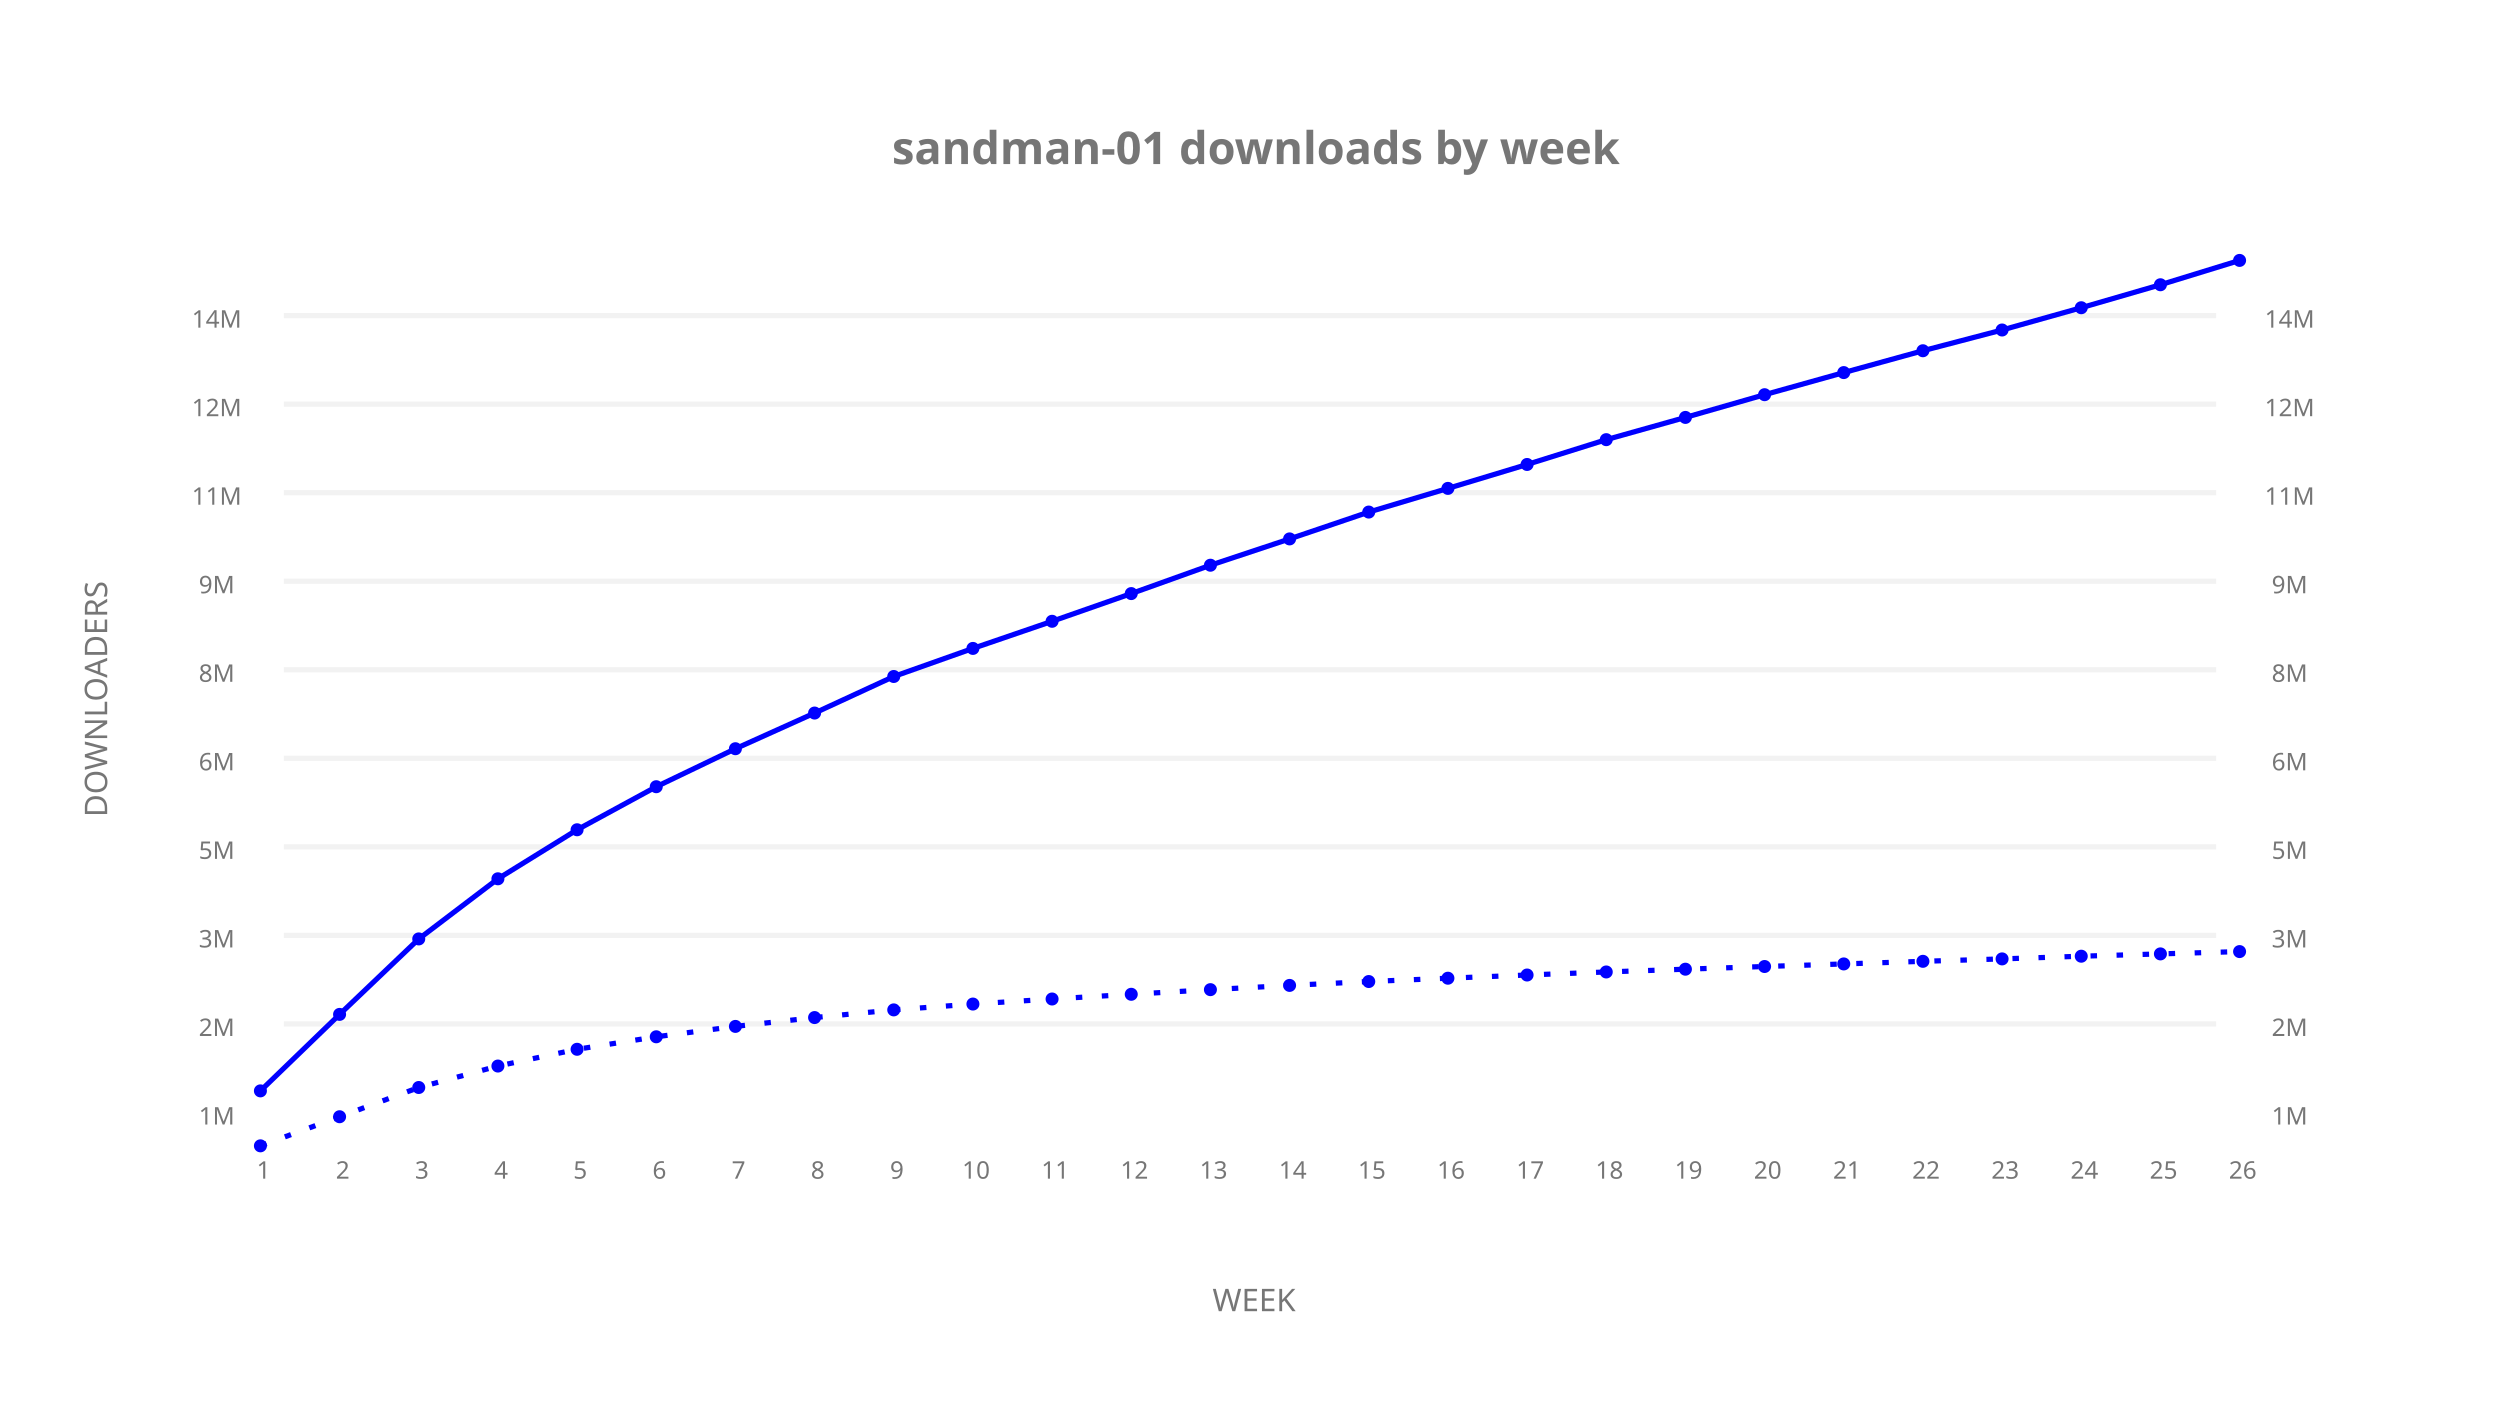
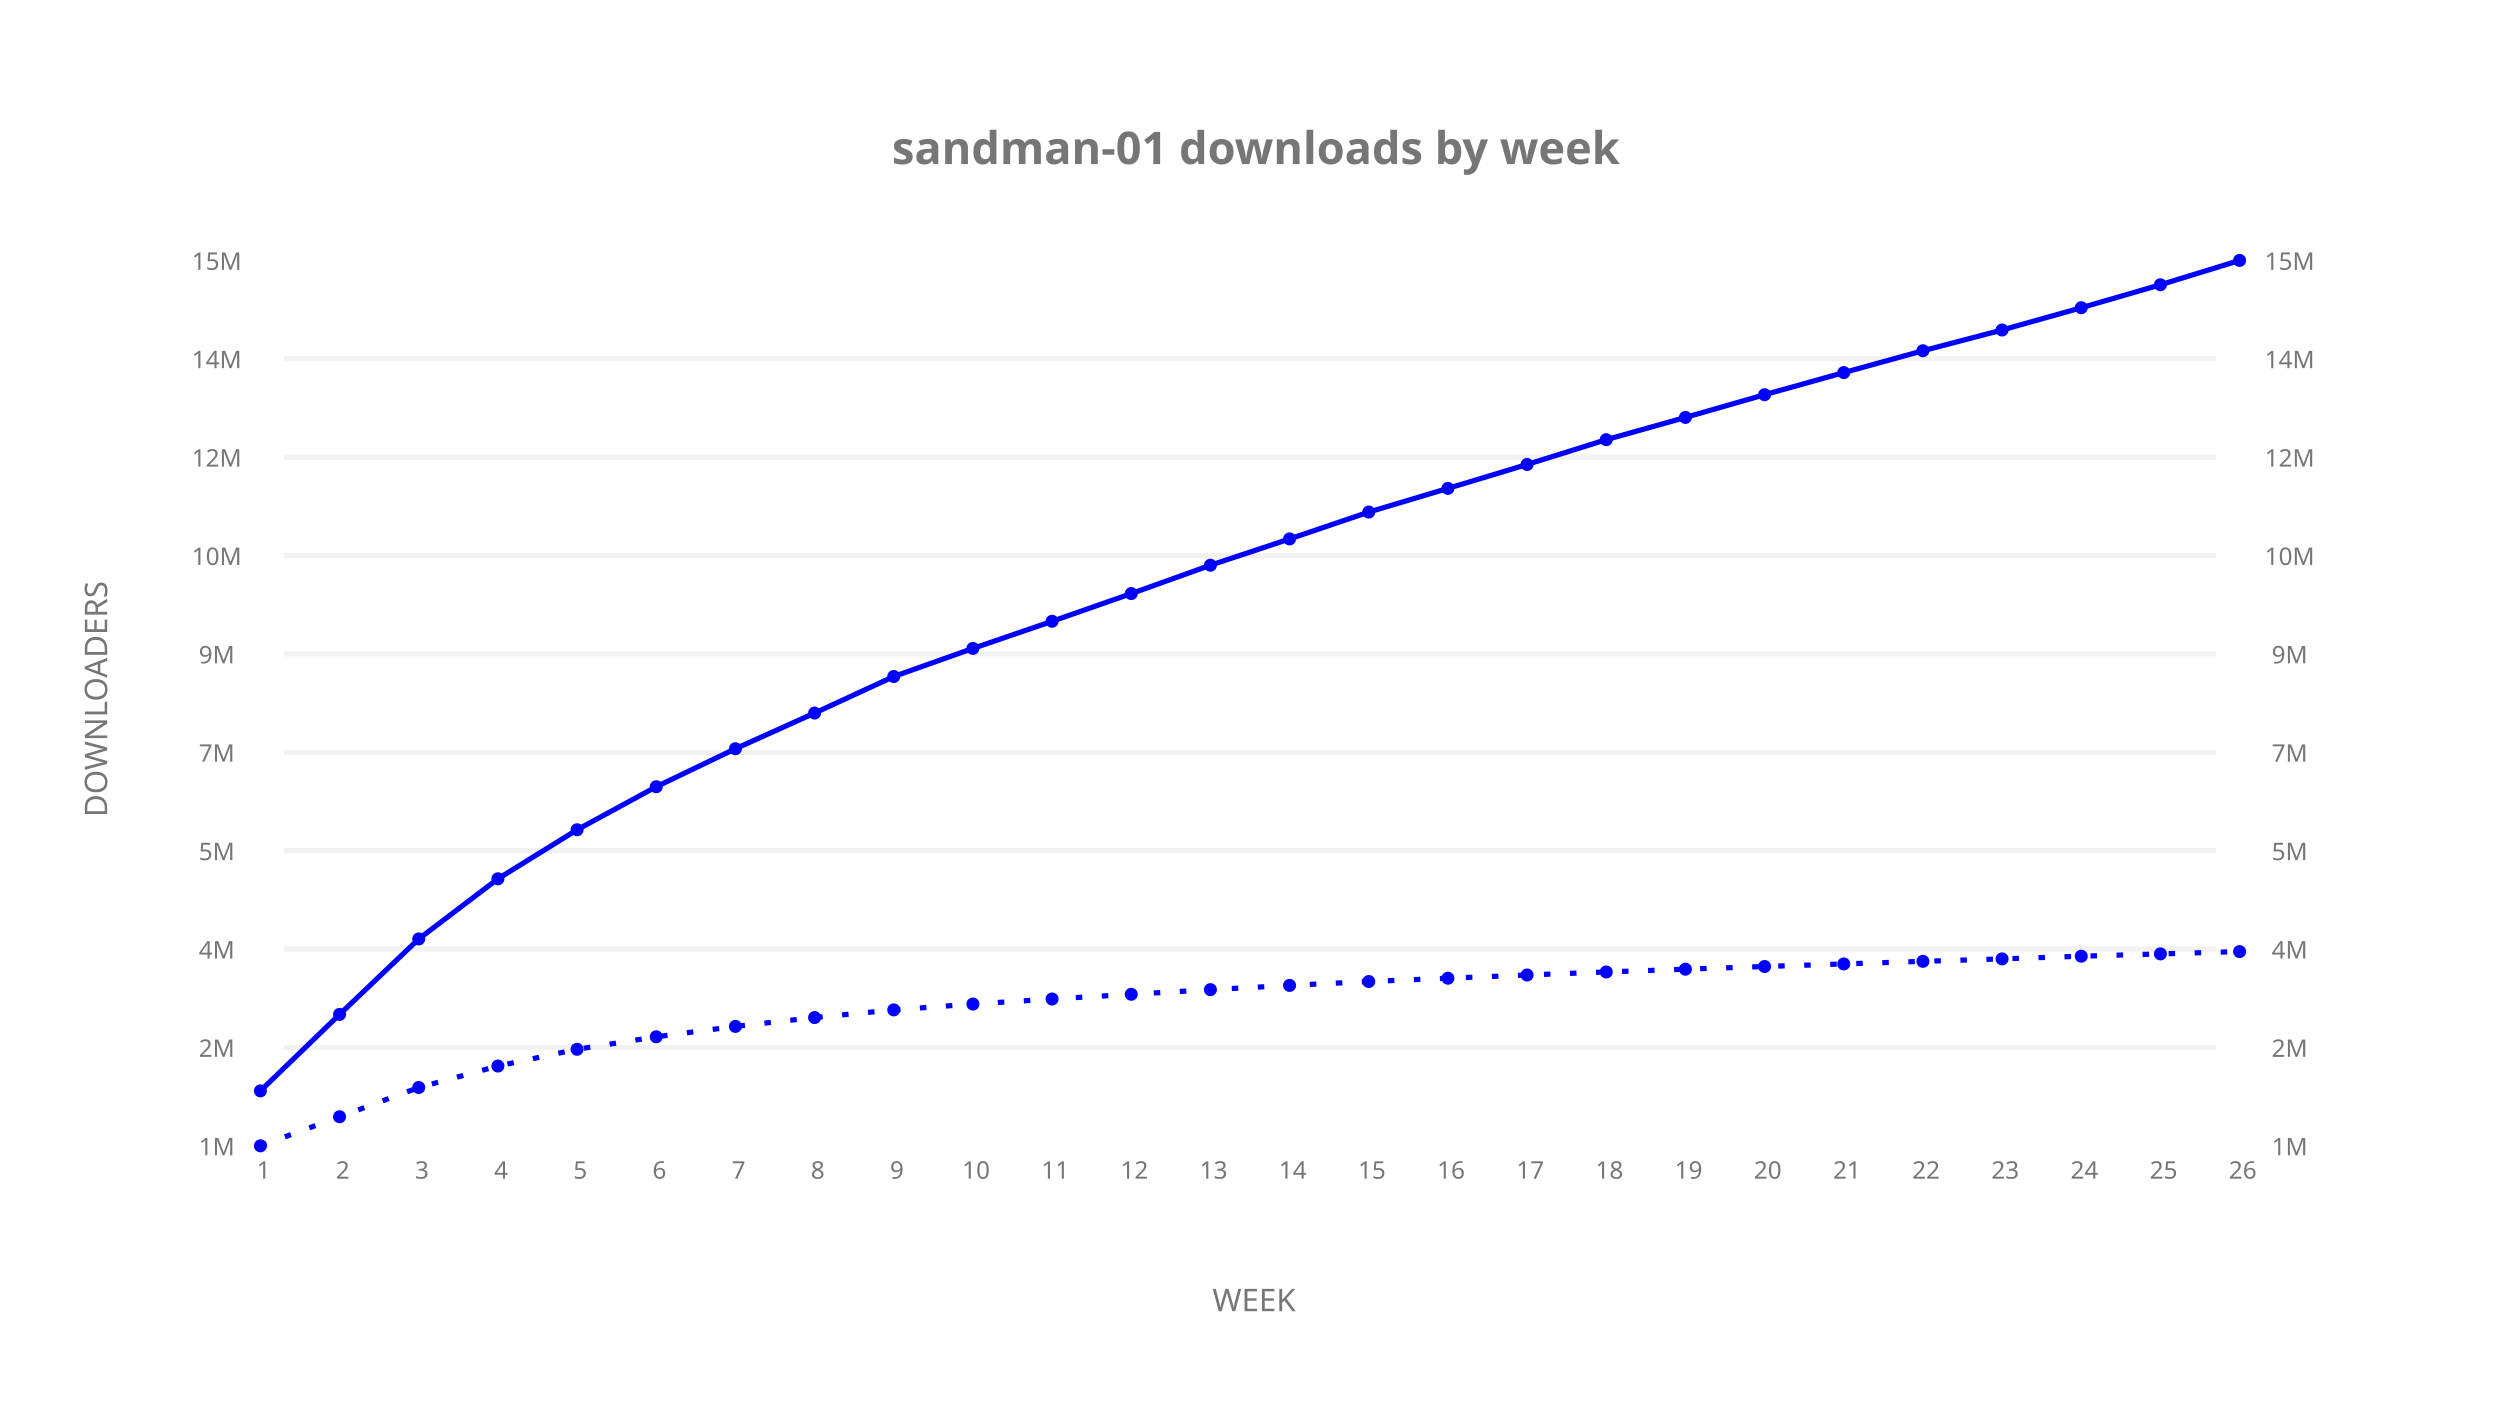
<svg xmlns="http://www.w3.org/2000/svg" xml:space="preserve" id="sandman-01-downloads-by-week-sandman-01-week" x="0px" y="0px" width="1920px" height="1080px" viewBox="0 0 1920 1080" enable-background="new 0 0 1920 1080" role="img">
  <g id="annotations">
    <text x="960" y="126" font-family="Atkinson Hyperlegible" font-size="26pt" text-anchor="middle" text-align="center" font-weight="600" font-style="normal" style="fill:rgb(118,118,118); fill-opacity:1; stroke:rgb(118,118,118); stroke-opacity:0; stroke-width:0.5"> sandman-01 downloads by week</text>
    <g id="axes-lines">
      <text x="960" y="1007" font-family="Atkinson Hyperlegible" font-size="18pt" text-anchor="middle" text-align="center" font-weight="500" font-style="normal" style="fill:rgb(118,118,118); fill-opacity:1; stroke:rgb(118,118,118); stroke-opacity:0; stroke-width:0.5"> WEEK</text>
      <text x="73" y="540" font-family="Atkinson Hyperlegible" font-size="18pt" text-anchor="middle" text-align="center" dominant-baseline="central" font-weight="500" font-style="normal" style="fill:rgb(118,118,118); fill-opacity:1; stroke:rgb(118,118,118); stroke-opacity:0; stroke-width:0.5" transform="rotate(-90,73,540)"> DOWNLOADERS</text>
    </g>
    <g id="tic-y-label-lines">
-       <line x1="218" y1="786.387" x2="1702" y2="786.387" style="fill:rgb(0,0,255); fill-opacity:0; stroke:rgb(242,242,242); stroke-opacity:1; stroke-width:4" />
-       <line x1="218" y1="718.387" x2="1702" y2="718.387" style="fill:rgb(0,0,255); fill-opacity:0; stroke:rgb(242,242,242); stroke-opacity:1; stroke-width:4" />
-       <line x1="218" y1="650.387" x2="1702" y2="650.387" style="fill:rgb(0,0,255); fill-opacity:0; stroke:rgb(242,242,242); stroke-opacity:1; stroke-width:4" />
-       <line x1="218" y1="582.387" x2="1702" y2="582.387" style="fill:rgb(0,0,255); fill-opacity:0; stroke:rgb(242,242,242); stroke-opacity:1; stroke-width:4" />
-       <line x1="218" y1="514.387" x2="1702" y2="514.387" style="fill:rgb(0,0,255); fill-opacity:0; stroke:rgb(242,242,242); stroke-opacity:1; stroke-width:4" />
-       <line x1="218" y1="446.387" x2="1702" y2="446.387" style="fill:rgb(0,0,255); fill-opacity:0; stroke:rgb(242,242,242); stroke-opacity:1; stroke-width:4" />
-       <line x1="218" y1="378.387" x2="1702" y2="378.387" style="fill:rgb(0,0,255); fill-opacity:0; stroke:rgb(242,242,242); stroke-opacity:1; stroke-width:4" />
-       <line x1="218" y1="310.387" x2="1702" y2="310.387" style="fill:rgb(0,0,255); fill-opacity:0; stroke:rgb(242,242,242); stroke-opacity:1; stroke-width:4" />
-       <line x1="218" y1="242.387" x2="1702" y2="242.387" style="fill:rgb(0,0,255); fill-opacity:0; stroke:rgb(242,242,242); stroke-opacity:1; stroke-width:4" />
+       <line x1="218" y1="804.444" x2="1702" y2="804.444" style="fill:rgb(0,0,255); fill-opacity:0; stroke:rgb(242,242,242); stroke-opacity:1; stroke-width:4" />
+       <line x1="218" y1="728.889" x2="1702" y2="728.889" style="fill:rgb(0,0,255); fill-opacity:0; stroke:rgb(242,242,242); stroke-opacity:1; stroke-width:4" />
+       <line x1="218" y1="653.333" x2="1702" y2="653.333" style="fill:rgb(0,0,255); fill-opacity:0; stroke:rgb(242,242,242); stroke-opacity:1; stroke-width:4" />
+       <line x1="218" y1="577.778" x2="1702" y2="577.778" style="fill:rgb(0,0,255); fill-opacity:0; stroke:rgb(242,242,242); stroke-opacity:1; stroke-width:4" />
+       <line x1="218" y1="502.222" x2="1702" y2="502.222" style="fill:rgb(0,0,255); fill-opacity:0; stroke:rgb(242,242,242); stroke-opacity:1; stroke-width:4" />
+       <line x1="218" y1="426.667" x2="1702" y2="426.667" style="fill:rgb(0,0,255); fill-opacity:0; stroke:rgb(242,242,242); stroke-opacity:1; stroke-width:4" />
+       <line x1="218" y1="351.111" x2="1702" y2="351.111" style="fill:rgb(0,0,255); fill-opacity:0; stroke:rgb(242,242,242); stroke-opacity:1; stroke-width:4" />
+       <line x1="218" y1="275.556" x2="1702" y2="275.556" style="fill:rgb(0,0,255); fill-opacity:0; stroke:rgb(242,242,242); stroke-opacity:1; stroke-width:4" />
    </g>
    <g id="tic-x-labels">
      <text x="200" y="898" font-family="Atkinson Hyperlegible" font-size="14pt" text-anchor="middle" text-align="center" dominant-baseline="central" font-weight="400" font-style="normal" style="fill:rgb(118,118,118); fill-opacity:1; stroke:rgb(118,118,118); stroke-opacity:0; stroke-width:0.5"> 1</text>
      <text x="260.8" y="898" font-family="Atkinson Hyperlegible" font-size="14pt" text-anchor="middle" text-align="center" dominant-baseline="central" font-weight="400" font-style="normal" style="fill:rgb(118,118,118); fill-opacity:1; stroke:rgb(118,118,118); stroke-opacity:0; stroke-width:0.5"> 2</text>
      <text x="321.6" y="898" font-family="Atkinson Hyperlegible" font-size="14pt" text-anchor="middle" text-align="center" dominant-baseline="central" font-weight="400" font-style="normal" style="fill:rgb(118,118,118); fill-opacity:1; stroke:rgb(118,118,118); stroke-opacity:0; stroke-width:0.5"> 3</text>
      <text x="382.4" y="898" font-family="Atkinson Hyperlegible" font-size="14pt" text-anchor="middle" text-align="center" dominant-baseline="central" font-weight="400" font-style="normal" style="fill:rgb(118,118,118); fill-opacity:1; stroke:rgb(118,118,118); stroke-opacity:0; stroke-width:0.5"> 4</text>
      <text x="443.2" y="898" font-family="Atkinson Hyperlegible" font-size="14pt" text-anchor="middle" text-align="center" dominant-baseline="central" font-weight="400" font-style="normal" style="fill:rgb(118,118,118); fill-opacity:1; stroke:rgb(118,118,118); stroke-opacity:0; stroke-width:0.5"> 5</text>
      <text x="504" y="898" font-family="Atkinson Hyperlegible" font-size="14pt" text-anchor="middle" text-align="center" dominant-baseline="central" font-weight="400" font-style="normal" style="fill:rgb(118,118,118); fill-opacity:1; stroke:rgb(118,118,118); stroke-opacity:0; stroke-width:0.5"> 6</text>
      <text x="564.8" y="898" font-family="Atkinson Hyperlegible" font-size="14pt" text-anchor="middle" text-align="center" dominant-baseline="central" font-weight="400" font-style="normal" style="fill:rgb(118,118,118); fill-opacity:1; stroke:rgb(118,118,118); stroke-opacity:0; stroke-width:0.5"> 7</text>
      <text x="625.6" y="898" font-family="Atkinson Hyperlegible" font-size="14pt" text-anchor="middle" text-align="center" dominant-baseline="central" font-weight="400" font-style="normal" style="fill:rgb(118,118,118); fill-opacity:1; stroke:rgb(118,118,118); stroke-opacity:0; stroke-width:0.5"> 8</text>
      <text x="686.4" y="898" font-family="Atkinson Hyperlegible" font-size="14pt" text-anchor="middle" text-align="center" dominant-baseline="central" font-weight="400" font-style="normal" style="fill:rgb(118,118,118); fill-opacity:1; stroke:rgb(118,118,118); stroke-opacity:0; stroke-width:0.5"> 9</text>
      <text x="747.2" y="898" font-family="Atkinson Hyperlegible" font-size="14pt" text-anchor="middle" text-align="center" dominant-baseline="central" font-weight="400" font-style="normal" style="fill:rgb(118,118,118); fill-opacity:1; stroke:rgb(118,118,118); stroke-opacity:0; stroke-width:0.5"> 10</text>
      <text x="808" y="898" font-family="Atkinson Hyperlegible" font-size="14pt" text-anchor="middle" text-align="center" dominant-baseline="central" font-weight="400" font-style="normal" style="fill:rgb(118,118,118); fill-opacity:1; stroke:rgb(118,118,118); stroke-opacity:0; stroke-width:0.5"> 11</text>
      <text x="868.8" y="898" font-family="Atkinson Hyperlegible" font-size="14pt" text-anchor="middle" text-align="center" dominant-baseline="central" font-weight="400" font-style="normal" style="fill:rgb(118,118,118); fill-opacity:1; stroke:rgb(118,118,118); stroke-opacity:0; stroke-width:0.5"> 12</text>
      <text x="929.6" y="898" font-family="Atkinson Hyperlegible" font-size="14pt" text-anchor="middle" text-align="center" dominant-baseline="central" font-weight="400" font-style="normal" style="fill:rgb(118,118,118); fill-opacity:1; stroke:rgb(118,118,118); stroke-opacity:0; stroke-width:0.5"> 13</text>
      <text x="990.4" y="898" font-family="Atkinson Hyperlegible" font-size="14pt" text-anchor="middle" text-align="center" dominant-baseline="central" font-weight="400" font-style="normal" style="fill:rgb(118,118,118); fill-opacity:1; stroke:rgb(118,118,118); stroke-opacity:0; stroke-width:0.5"> 14</text>
      <text x="1051.2" y="898" font-family="Atkinson Hyperlegible" font-size="14pt" text-anchor="middle" text-align="center" dominant-baseline="central" font-weight="400" font-style="normal" style="fill:rgb(118,118,118); fill-opacity:1; stroke:rgb(118,118,118); stroke-opacity:0; stroke-width:0.5"> 15</text>
      <text x="1112" y="898" font-family="Atkinson Hyperlegible" font-size="14pt" text-anchor="middle" text-align="center" dominant-baseline="central" font-weight="400" font-style="normal" style="fill:rgb(118,118,118); fill-opacity:1; stroke:rgb(118,118,118); stroke-opacity:0; stroke-width:0.5"> 16</text>
      <text x="1172.8" y="898" font-family="Atkinson Hyperlegible" font-size="14pt" text-anchor="middle" text-align="center" dominant-baseline="central" font-weight="400" font-style="normal" style="fill:rgb(118,118,118); fill-opacity:1; stroke:rgb(118,118,118); stroke-opacity:0; stroke-width:0.5"> 17</text>
      <text x="1233.6" y="898" font-family="Atkinson Hyperlegible" font-size="14pt" text-anchor="middle" text-align="center" dominant-baseline="central" font-weight="400" font-style="normal" style="fill:rgb(118,118,118); fill-opacity:1; stroke:rgb(118,118,118); stroke-opacity:0; stroke-width:0.5"> 18</text>
      <text x="1294.4" y="898" font-family="Atkinson Hyperlegible" font-size="14pt" text-anchor="middle" text-align="center" dominant-baseline="central" font-weight="400" font-style="normal" style="fill:rgb(118,118,118); fill-opacity:1; stroke:rgb(118,118,118); stroke-opacity:0; stroke-width:0.5"> 19</text>
      <text x="1355.2" y="898" font-family="Atkinson Hyperlegible" font-size="14pt" text-anchor="middle" text-align="center" dominant-baseline="central" font-weight="400" font-style="normal" style="fill:rgb(118,118,118); fill-opacity:1; stroke:rgb(118,118,118); stroke-opacity:0; stroke-width:0.5"> 20</text>
      <text x="1416" y="898" font-family="Atkinson Hyperlegible" font-size="14pt" text-anchor="middle" text-align="center" dominant-baseline="central" font-weight="400" font-style="normal" style="fill:rgb(118,118,118); fill-opacity:1; stroke:rgb(118,118,118); stroke-opacity:0; stroke-width:0.5"> 21</text>
      <text x="1476.8" y="898" font-family="Atkinson Hyperlegible" font-size="14pt" text-anchor="middle" text-align="center" dominant-baseline="central" font-weight="400" font-style="normal" style="fill:rgb(118,118,118); fill-opacity:1; stroke:rgb(118,118,118); stroke-opacity:0; stroke-width:0.5"> 22</text>
      <text x="1537.6" y="898" font-family="Atkinson Hyperlegible" font-size="14pt" text-anchor="middle" text-align="center" dominant-baseline="central" font-weight="400" font-style="normal" style="fill:rgb(118,118,118); fill-opacity:1; stroke:rgb(118,118,118); stroke-opacity:0; stroke-width:0.5"> 23</text>
      <text x="1598.4" y="898" font-family="Atkinson Hyperlegible" font-size="14pt" text-anchor="middle" text-align="center" dominant-baseline="central" font-weight="400" font-style="normal" style="fill:rgb(118,118,118); fill-opacity:1; stroke:rgb(118,118,118); stroke-opacity:0; stroke-width:0.5"> 24</text>
      <text x="1659.2" y="898" font-family="Atkinson Hyperlegible" font-size="14pt" text-anchor="middle" text-align="center" dominant-baseline="central" font-weight="400" font-style="normal" style="fill:rgb(118,118,118); fill-opacity:1; stroke:rgb(118,118,118); stroke-opacity:0; stroke-width:0.5"> 25</text>
      <text x="1720" y="898" font-family="Atkinson Hyperlegible" font-size="14pt" text-anchor="middle" text-align="center" dominant-baseline="central" font-weight="400" font-style="normal" style="fill:rgb(118,118,118); fill-opacity:1; stroke:rgb(118,118,118); stroke-opacity:0; stroke-width:0.5"> 26</text>
    </g>
    <g id="tic-y-labels">
-       <text x="164" y="856.387" font-family="Atkinson Hyperlegible" font-size="14pt" text-anchor="middle" text-align="center" dominant-baseline="central" font-weight="400" font-style="normal" style="fill:rgb(118,118,118); fill-opacity:1; stroke:rgb(118,118,118); stroke-opacity:0; stroke-width:0.5"> 1M</text>
-       <text x="1756" y="856.387" font-family="Atkinson Hyperlegible" font-size="14pt" text-anchor="middle" text-align="center" dominant-baseline="central" font-weight="400" font-style="normal" style="fill:rgb(118,118,118); fill-opacity:1; stroke:rgb(118,118,118); stroke-opacity:0; stroke-width:0.5"> 1M</text>
-       <text x="164" y="788.387" font-family="Atkinson Hyperlegible" font-size="14pt" text-anchor="middle" text-align="center" dominant-baseline="central" font-weight="400" font-style="normal" style="fill:rgb(118,118,118); fill-opacity:1; stroke:rgb(118,118,118); stroke-opacity:0; stroke-width:0.5"> 2M</text>
-       <text x="1756" y="788.387" font-family="Atkinson Hyperlegible" font-size="14pt" text-anchor="middle" text-align="center" dominant-baseline="central" font-weight="400" font-style="normal" style="fill:rgb(118,118,118); fill-opacity:1; stroke:rgb(118,118,118); stroke-opacity:0; stroke-width:0.5"> 2M</text>
-       <text x="164" y="720.387" font-family="Atkinson Hyperlegible" font-size="14pt" text-anchor="middle" text-align="center" dominant-baseline="central" font-weight="400" font-style="normal" style="fill:rgb(118,118,118); fill-opacity:1; stroke:rgb(118,118,118); stroke-opacity:0; stroke-width:0.5"> 3M</text>
-       <text x="1756" y="720.387" font-family="Atkinson Hyperlegible" font-size="14pt" text-anchor="middle" text-align="center" dominant-baseline="central" font-weight="400" font-style="normal" style="fill:rgb(118,118,118); fill-opacity:1; stroke:rgb(118,118,118); stroke-opacity:0; stroke-width:0.5"> 3M</text>
-       <text x="164" y="652.387" font-family="Atkinson Hyperlegible" font-size="14pt" text-anchor="middle" text-align="center" dominant-baseline="central" font-weight="400" font-style="normal" style="fill:rgb(118,118,118); fill-opacity:1; stroke:rgb(118,118,118); stroke-opacity:0; stroke-width:0.5"> 5M</text>
-       <text x="1756" y="652.387" font-family="Atkinson Hyperlegible" font-size="14pt" text-anchor="middle" text-align="center" dominant-baseline="central" font-weight="400" font-style="normal" style="fill:rgb(118,118,118); fill-opacity:1; stroke:rgb(118,118,118); stroke-opacity:0; stroke-width:0.5"> 5M</text>
-       <text x="164" y="584.387" font-family="Atkinson Hyperlegible" font-size="14pt" text-anchor="middle" text-align="center" dominant-baseline="central" font-weight="400" font-style="normal" style="fill:rgb(118,118,118); fill-opacity:1; stroke:rgb(118,118,118); stroke-opacity:0; stroke-width:0.5"> 6M</text>
-       <text x="1756" y="584.387" font-family="Atkinson Hyperlegible" font-size="14pt" text-anchor="middle" text-align="center" dominant-baseline="central" font-weight="400" font-style="normal" style="fill:rgb(118,118,118); fill-opacity:1; stroke:rgb(118,118,118); stroke-opacity:0; stroke-width:0.5"> 6M</text>
-       <text x="164" y="516.387" font-family="Atkinson Hyperlegible" font-size="14pt" text-anchor="middle" text-align="center" dominant-baseline="central" font-weight="400" font-style="normal" style="fill:rgb(118,118,118); fill-opacity:1; stroke:rgb(118,118,118); stroke-opacity:0; stroke-width:0.5"> 8M</text>
-       <text x="1756" y="516.387" font-family="Atkinson Hyperlegible" font-size="14pt" text-anchor="middle" text-align="center" dominant-baseline="central" font-weight="400" font-style="normal" style="fill:rgb(118,118,118); fill-opacity:1; stroke:rgb(118,118,118); stroke-opacity:0; stroke-width:0.5"> 8M</text>
-       <text x="164" y="448.387" font-family="Atkinson Hyperlegible" font-size="14pt" text-anchor="middle" text-align="center" dominant-baseline="central" font-weight="400" font-style="normal" style="fill:rgb(118,118,118); fill-opacity:1; stroke:rgb(118,118,118); stroke-opacity:0; stroke-width:0.5"> 9M</text>
-       <text x="1756" y="448.387" font-family="Atkinson Hyperlegible" font-size="14pt" text-anchor="middle" text-align="center" dominant-baseline="central" font-weight="400" font-style="normal" style="fill:rgb(118,118,118); fill-opacity:1; stroke:rgb(118,118,118); stroke-opacity:0; stroke-width:0.5"> 9M</text>
-       <text x="164" y="380.387" font-family="Atkinson Hyperlegible" font-size="14pt" text-anchor="middle" text-align="center" dominant-baseline="central" font-weight="400" font-style="normal" style="fill:rgb(118,118,118); fill-opacity:1; stroke:rgb(118,118,118); stroke-opacity:0; stroke-width:0.5"> 11M</text>
-       <text x="1756" y="380.387" font-family="Atkinson Hyperlegible" font-size="14pt" text-anchor="middle" text-align="center" dominant-baseline="central" font-weight="400" font-style="normal" style="fill:rgb(118,118,118); fill-opacity:1; stroke:rgb(118,118,118); stroke-opacity:0; stroke-width:0.5"> 11M</text>
-       <text x="164" y="312.387" font-family="Atkinson Hyperlegible" font-size="14pt" text-anchor="middle" text-align="center" dominant-baseline="central" font-weight="400" font-style="normal" style="fill:rgb(118,118,118); fill-opacity:1; stroke:rgb(118,118,118); stroke-opacity:0; stroke-width:0.5"> 12M</text>
-       <text x="1756" y="312.387" font-family="Atkinson Hyperlegible" font-size="14pt" text-anchor="middle" text-align="center" dominant-baseline="central" font-weight="400" font-style="normal" style="fill:rgb(118,118,118); fill-opacity:1; stroke:rgb(118,118,118); stroke-opacity:0; stroke-width:0.5"> 12M</text>
-       <text x="164" y="244.387" font-family="Atkinson Hyperlegible" font-size="14pt" text-anchor="middle" text-align="center" dominant-baseline="central" font-weight="400" font-style="normal" style="fill:rgb(118,118,118); fill-opacity:1; stroke:rgb(118,118,118); stroke-opacity:0; stroke-width:0.5"> 14M</text>
-       <text x="1756" y="244.387" font-family="Atkinson Hyperlegible" font-size="14pt" text-anchor="middle" text-align="center" dominant-baseline="central" font-weight="400" font-style="normal" style="fill:rgb(118,118,118); fill-opacity:1; stroke:rgb(118,118,118); stroke-opacity:0; stroke-width:0.5"> 14M</text>
+       <text x="164" y="880" font-family="Atkinson Hyperlegible" font-size="14pt" text-anchor="middle" text-align="center" dominant-baseline="central" font-weight="400" font-style="normal" style="fill:rgb(118,118,118); fill-opacity:1; stroke:rgb(118,118,118); stroke-opacity:0; stroke-width:0.5"> 1M</text>
+       <text x="1756" y="880" font-family="Atkinson Hyperlegible" font-size="14pt" text-anchor="middle" text-align="center" dominant-baseline="central" font-weight="400" font-style="normal" style="fill:rgb(118,118,118); fill-opacity:1; stroke:rgb(118,118,118); stroke-opacity:0; stroke-width:0.5"> 1M</text>
+       <text x="164" y="804.444" font-family="Atkinson Hyperlegible" font-size="14pt" text-anchor="middle" text-align="center" dominant-baseline="central" font-weight="400" font-style="normal" style="fill:rgb(118,118,118); fill-opacity:1; stroke:rgb(118,118,118); stroke-opacity:0; stroke-width:0.5"> 2M</text>
+       <text x="1756" y="804.444" font-family="Atkinson Hyperlegible" font-size="14pt" text-anchor="middle" text-align="center" dominant-baseline="central" font-weight="400" font-style="normal" style="fill:rgb(118,118,118); fill-opacity:1; stroke:rgb(118,118,118); stroke-opacity:0; stroke-width:0.5"> 2M</text>
+       <text x="164" y="728.889" font-family="Atkinson Hyperlegible" font-size="14pt" text-anchor="middle" text-align="center" dominant-baseline="central" font-weight="400" font-style="normal" style="fill:rgb(118,118,118); fill-opacity:1; stroke:rgb(118,118,118); stroke-opacity:0; stroke-width:0.5"> 4M</text>
+       <text x="1756" y="728.889" font-family="Atkinson Hyperlegible" font-size="14pt" text-anchor="middle" text-align="center" dominant-baseline="central" font-weight="400" font-style="normal" style="fill:rgb(118,118,118); fill-opacity:1; stroke:rgb(118,118,118); stroke-opacity:0; stroke-width:0.5"> 4M</text>
+       <text x="164" y="653.333" font-family="Atkinson Hyperlegible" font-size="14pt" text-anchor="middle" text-align="center" dominant-baseline="central" font-weight="400" font-style="normal" style="fill:rgb(118,118,118); fill-opacity:1; stroke:rgb(118,118,118); stroke-opacity:0; stroke-width:0.5"> 5M</text>
+       <text x="1756" y="653.333" font-family="Atkinson Hyperlegible" font-size="14pt" text-anchor="middle" text-align="center" dominant-baseline="central" font-weight="400" font-style="normal" style="fill:rgb(118,118,118); fill-opacity:1; stroke:rgb(118,118,118); stroke-opacity:0; stroke-width:0.5"> 5M</text>
+       <text x="164" y="577.778" font-family="Atkinson Hyperlegible" font-size="14pt" text-anchor="middle" text-align="center" dominant-baseline="central" font-weight="400" font-style="normal" style="fill:rgb(118,118,118); fill-opacity:1; stroke:rgb(118,118,118); stroke-opacity:0; stroke-width:0.5"> 7M</text>
+       <text x="1756" y="577.778" font-family="Atkinson Hyperlegible" font-size="14pt" text-anchor="middle" text-align="center" dominant-baseline="central" font-weight="400" font-style="normal" style="fill:rgb(118,118,118); fill-opacity:1; stroke:rgb(118,118,118); stroke-opacity:0; stroke-width:0.5"> 7M</text>
+       <text x="164" y="502.222" font-family="Atkinson Hyperlegible" font-size="14pt" text-anchor="middle" text-align="center" dominant-baseline="central" font-weight="400" font-style="normal" style="fill:rgb(118,118,118); fill-opacity:1; stroke:rgb(118,118,118); stroke-opacity:0; stroke-width:0.5"> 9M</text>
+       <text x="1756" y="502.222" font-family="Atkinson Hyperlegible" font-size="14pt" text-anchor="middle" text-align="center" dominant-baseline="central" font-weight="400" font-style="normal" style="fill:rgb(118,118,118); fill-opacity:1; stroke:rgb(118,118,118); stroke-opacity:0; stroke-width:0.5"> 9M</text>
+       <text x="164" y="426.667" font-family="Atkinson Hyperlegible" font-size="14pt" text-anchor="middle" text-align="center" dominant-baseline="central" font-weight="400" font-style="normal" style="fill:rgb(118,118,118); fill-opacity:1; stroke:rgb(118,118,118); stroke-opacity:0; stroke-width:0.5"> 10M</text>
+       <text x="1756" y="426.667" font-family="Atkinson Hyperlegible" font-size="14pt" text-anchor="middle" text-align="center" dominant-baseline="central" font-weight="400" font-style="normal" style="fill:rgb(118,118,118); fill-opacity:1; stroke:rgb(118,118,118); stroke-opacity:0; stroke-width:0.5"> 10M</text>
+       <text x="164" y="351.111" font-family="Atkinson Hyperlegible" font-size="14pt" text-anchor="middle" text-align="center" dominant-baseline="central" font-weight="400" font-style="normal" style="fill:rgb(118,118,118); fill-opacity:1; stroke:rgb(118,118,118); stroke-opacity:0; stroke-width:0.5"> 12M</text>
+       <text x="1756" y="351.111" font-family="Atkinson Hyperlegible" font-size="14pt" text-anchor="middle" text-align="center" dominant-baseline="central" font-weight="400" font-style="normal" style="fill:rgb(118,118,118); fill-opacity:1; stroke:rgb(118,118,118); stroke-opacity:0; stroke-width:0.5"> 12M</text>
+       <text x="164" y="275.556" font-family="Atkinson Hyperlegible" font-size="14pt" text-anchor="middle" text-align="center" dominant-baseline="central" font-weight="400" font-style="normal" style="fill:rgb(118,118,118); fill-opacity:1; stroke:rgb(118,118,118); stroke-opacity:0; stroke-width:0.5"> 14M</text>
+       <text x="1756" y="275.556" font-family="Atkinson Hyperlegible" font-size="14pt" text-anchor="middle" text-align="center" dominant-baseline="central" font-weight="400" font-style="normal" style="fill:rgb(118,118,118); fill-opacity:1; stroke:rgb(118,118,118); stroke-opacity:0; stroke-width:0.5"> 14M</text>
+       <text x="164" y="200" font-family="Atkinson Hyperlegible" font-size="14pt" text-anchor="middle" text-align="center" dominant-baseline="central" font-weight="400" font-style="normal" style="fill:rgb(118,118,118); fill-opacity:1; stroke:rgb(118,118,118); stroke-opacity:0; stroke-width:0.5"> 15M</text>
+       <text x="1756" y="200" font-family="Atkinson Hyperlegible" font-size="14pt" text-anchor="middle" text-align="center" dominant-baseline="central" font-weight="400" font-style="normal" style="fill:rgb(118,118,118); fill-opacity:1; stroke:rgb(118,118,118); stroke-opacity:0; stroke-width:0.5"> 15M</text>
    </g>
  </g>
  <g id="polyline-sandman-01 downloads by week">
    <polyline points="200,837.794 260.8,779.057 321.6,721.094 382.4,674.914 443.2,637.26 504,604.198 564.8,575.017 625.6,547.622 686.4,519.548 747.2,497.986 808,477.15 868.8,455.874 929.6,434.092 990.4,413.882 1051.2,393.265 1112,375.084 1172.8,356.716 1233.6,337.659 1294.4,320.579 1355.2,303.128 1416,286.144 1476.8,269.371 1537.6,253.438 1598.4,236.338 1659.2,218.69 1720,200 " style="fill:rgb(0,0,255); fill-opacity:0; stroke:rgb(0,0,255); stroke-opacity:1; stroke-width:4" />
  </g>
  <g id="markers-sandman-01 downloads by week">
    <circle cx="200" cy="837.794" r="5" style="fill:rgb(0,0,255); fill-opacity:1; stroke:rgb(0,0,255); stroke-opacity:0; stroke-width:4">
</circle>
    <circle cx="260.8" cy="779.057" r="5" style="fill:rgb(0,0,255); fill-opacity:1; stroke:rgb(0,0,255); stroke-opacity:0; stroke-width:4">
</circle>
    <circle cx="321.6" cy="721.094" r="5" style="fill:rgb(0,0,255); fill-opacity:1; stroke:rgb(0,0,255); stroke-opacity:0; stroke-width:4">
</circle>
    <circle cx="382.4" cy="674.914" r="5" style="fill:rgb(0,0,255); fill-opacity:1; stroke:rgb(0,0,255); stroke-opacity:0; stroke-width:4">
</circle>
    <circle cx="443.2" cy="637.26" r="5" style="fill:rgb(0,0,255); fill-opacity:1; stroke:rgb(0,0,255); stroke-opacity:0; stroke-width:4">
</circle>
    <circle cx="504" cy="604.198" r="5" style="fill:rgb(0,0,255); fill-opacity:1; stroke:rgb(0,0,255); stroke-opacity:0; stroke-width:4">
</circle>
    <circle cx="564.8" cy="575.017" r="5" style="fill:rgb(0,0,255); fill-opacity:1; stroke:rgb(0,0,255); stroke-opacity:0; stroke-width:4">
</circle>
    <circle cx="625.6" cy="547.622" r="5" style="fill:rgb(0,0,255); fill-opacity:1; stroke:rgb(0,0,255); stroke-opacity:0; stroke-width:4">
</circle>
    <circle cx="686.4" cy="519.548" r="5" style="fill:rgb(0,0,255); fill-opacity:1; stroke:rgb(0,0,255); stroke-opacity:0; stroke-width:4">
</circle>
    <circle cx="747.2" cy="497.986" r="5" style="fill:rgb(0,0,255); fill-opacity:1; stroke:rgb(0,0,255); stroke-opacity:0; stroke-width:4">
</circle>
    <circle cx="808" cy="477.15" r="5" style="fill:rgb(0,0,255); fill-opacity:1; stroke:rgb(0,0,255); stroke-opacity:0; stroke-width:4">
</circle>
    <circle cx="868.8" cy="455.874" r="5" style="fill:rgb(0,0,255); fill-opacity:1; stroke:rgb(0,0,255); stroke-opacity:0; stroke-width:4">
</circle>
    <circle cx="929.6" cy="434.092" r="5" style="fill:rgb(0,0,255); fill-opacity:1; stroke:rgb(0,0,255); stroke-opacity:0; stroke-width:4">
</circle>
    <circle cx="990.4" cy="413.882" r="5" style="fill:rgb(0,0,255); fill-opacity:1; stroke:rgb(0,0,255); stroke-opacity:0; stroke-width:4">
</circle>
    <circle cx="1051.2" cy="393.265" r="5" style="fill:rgb(0,0,255); fill-opacity:1; stroke:rgb(0,0,255); stroke-opacity:0; stroke-width:4">
</circle>
    <circle cx="1112" cy="375.084" r="5" style="fill:rgb(0,0,255); fill-opacity:1; stroke:rgb(0,0,255); stroke-opacity:0; stroke-width:4">
</circle>
    <circle cx="1172.8" cy="356.716" r="5" style="fill:rgb(0,0,255); fill-opacity:1; stroke:rgb(0,0,255); stroke-opacity:0; stroke-width:4">
</circle>
    <circle cx="1233.6" cy="337.659" r="5" style="fill:rgb(0,0,255); fill-opacity:1; stroke:rgb(0,0,255); stroke-opacity:0; stroke-width:4">
</circle>
    <circle cx="1294.4" cy="320.579" r="5" style="fill:rgb(0,0,255); fill-opacity:1; stroke:rgb(0,0,255); stroke-opacity:0; stroke-width:4">
</circle>
    <circle cx="1355.2" cy="303.128" r="5" style="fill:rgb(0,0,255); fill-opacity:1; stroke:rgb(0,0,255); stroke-opacity:0; stroke-width:4">
</circle>
    <circle cx="1416" cy="286.144" r="5" style="fill:rgb(0,0,255); fill-opacity:1; stroke:rgb(0,0,255); stroke-opacity:0; stroke-width:4">
</circle>
    <circle cx="1476.8" cy="269.371" r="5" style="fill:rgb(0,0,255); fill-opacity:1; stroke:rgb(0,0,255); stroke-opacity:0; stroke-width:4">
</circle>
    <circle cx="1537.6" cy="253.438" r="5" style="fill:rgb(0,0,255); fill-opacity:1; stroke:rgb(0,0,255); stroke-opacity:0; stroke-width:4">
</circle>
    <circle cx="1598.4" cy="236.338" r="5" style="fill:rgb(0,0,255); fill-opacity:1; stroke:rgb(0,0,255); stroke-opacity:0; stroke-width:4">
</circle>
    <circle cx="1659.2" cy="218.69" r="5" style="fill:rgb(0,0,255); fill-opacity:1; stroke:rgb(0,0,255); stroke-opacity:0; stroke-width:4">
</circle>
    <circle cx="1720" cy="200" r="5" style="fill:rgb(0,0,255); fill-opacity:1; stroke:rgb(0,0,255); stroke-opacity:0; stroke-width:4">
</circle>
  </g>
  <g id="polyline-sandman-01 downloads by week uploaders">
    <polyline points="200,880 260.8,857.651 321.6,835.203 382.4,818.723 443.2,805.853 504,796.254 564.8,788.281 625.6,781.485 686.4,775.594 747.2,771.112 808,767.233 868.8,763.617 929.6,760.052 990.4,756.793 1051.2,753.816 1112,751.269 1172.8,748.81 1233.6,746.473 1294.4,744.343 1355.2,742.279 1416,740.303 1476.8,738.295 1537.6,736.435 1598.4,734.368 1659.2,732.594 1720,730.813 " stroke-dasharray="5 15" style="fill:rgb(0,0,255); fill-opacity:0; stroke:rgb(0,0,255); stroke-opacity:1; stroke-width:4" />
  </g>
  <g id="markers-sandman-01 downloads by week uploaders">
    <circle cx="200" cy="880" r="5" style="fill:rgb(0,0,255); fill-opacity:1; stroke:rgb(0,0,255); stroke-opacity:0; stroke-width:4">
</circle>
    <circle cx="260.8" cy="857.651" r="5" style="fill:rgb(0,0,255); fill-opacity:1; stroke:rgb(0,0,255); stroke-opacity:0; stroke-width:4">
</circle>
    <circle cx="321.6" cy="835.203" r="5" style="fill:rgb(0,0,255); fill-opacity:1; stroke:rgb(0,0,255); stroke-opacity:0; stroke-width:4">
</circle>
    <circle cx="382.4" cy="818.723" r="5" style="fill:rgb(0,0,255); fill-opacity:1; stroke:rgb(0,0,255); stroke-opacity:0; stroke-width:4">
</circle>
    <circle cx="443.2" cy="805.853" r="5" style="fill:rgb(0,0,255); fill-opacity:1; stroke:rgb(0,0,255); stroke-opacity:0; stroke-width:4">
</circle>
    <circle cx="504" cy="796.254" r="5" style="fill:rgb(0,0,255); fill-opacity:1; stroke:rgb(0,0,255); stroke-opacity:0; stroke-width:4">
</circle>
    <circle cx="564.8" cy="788.281" r="5" style="fill:rgb(0,0,255); fill-opacity:1; stroke:rgb(0,0,255); stroke-opacity:0; stroke-width:4">
</circle>
    <circle cx="625.6" cy="781.485" r="5" style="fill:rgb(0,0,255); fill-opacity:1; stroke:rgb(0,0,255); stroke-opacity:0; stroke-width:4">
</circle>
    <circle cx="686.4" cy="775.594" r="5" style="fill:rgb(0,0,255); fill-opacity:1; stroke:rgb(0,0,255); stroke-opacity:0; stroke-width:4">
</circle>
    <circle cx="747.2" cy="771.112" r="5" style="fill:rgb(0,0,255); fill-opacity:1; stroke:rgb(0,0,255); stroke-opacity:0; stroke-width:4">
</circle>
    <circle cx="808" cy="767.233" r="5" style="fill:rgb(0,0,255); fill-opacity:1; stroke:rgb(0,0,255); stroke-opacity:0; stroke-width:4">
</circle>
    <circle cx="868.8" cy="763.617" r="5" style="fill:rgb(0,0,255); fill-opacity:1; stroke:rgb(0,0,255); stroke-opacity:0; stroke-width:4">
</circle>
    <circle cx="929.6" cy="760.052" r="5" style="fill:rgb(0,0,255); fill-opacity:1; stroke:rgb(0,0,255); stroke-opacity:0; stroke-width:4">
</circle>
    <circle cx="990.4" cy="756.793" r="5" style="fill:rgb(0,0,255); fill-opacity:1; stroke:rgb(0,0,255); stroke-opacity:0; stroke-width:4">
</circle>
    <circle cx="1051.2" cy="753.816" r="5" style="fill:rgb(0,0,255); fill-opacity:1; stroke:rgb(0,0,255); stroke-opacity:0; stroke-width:4">
</circle>
    <circle cx="1112" cy="751.269" r="5" style="fill:rgb(0,0,255); fill-opacity:1; stroke:rgb(0,0,255); stroke-opacity:0; stroke-width:4">
</circle>
    <circle cx="1172.8" cy="748.81" r="5" style="fill:rgb(0,0,255); fill-opacity:1; stroke:rgb(0,0,255); stroke-opacity:0; stroke-width:4">
</circle>
    <circle cx="1233.6" cy="746.473" r="5" style="fill:rgb(0,0,255); fill-opacity:1; stroke:rgb(0,0,255); stroke-opacity:0; stroke-width:4">
</circle>
    <circle cx="1294.4" cy="744.343" r="5" style="fill:rgb(0,0,255); fill-opacity:1; stroke:rgb(0,0,255); stroke-opacity:0; stroke-width:4">
</circle>
    <circle cx="1355.2" cy="742.279" r="5" style="fill:rgb(0,0,255); fill-opacity:1; stroke:rgb(0,0,255); stroke-opacity:0; stroke-width:4">
</circle>
    <circle cx="1416" cy="740.303" r="5" style="fill:rgb(0,0,255); fill-opacity:1; stroke:rgb(0,0,255); stroke-opacity:0; stroke-width:4">
</circle>
    <circle cx="1476.8" cy="738.295" r="5" style="fill:rgb(0,0,255); fill-opacity:1; stroke:rgb(0,0,255); stroke-opacity:0; stroke-width:4">
</circle>
    <circle cx="1537.6" cy="736.435" r="5" style="fill:rgb(0,0,255); fill-opacity:1; stroke:rgb(0,0,255); stroke-opacity:0; stroke-width:4">
</circle>
    <circle cx="1598.4" cy="734.368" r="5" style="fill:rgb(0,0,255); fill-opacity:1; stroke:rgb(0,0,255); stroke-opacity:0; stroke-width:4">
</circle>
    <circle cx="1659.2" cy="732.594" r="5" style="fill:rgb(0,0,255); fill-opacity:1; stroke:rgb(0,0,255); stroke-opacity:0; stroke-width:4">
</circle>
    <circle cx="1720" cy="730.813" r="5" style="fill:rgb(0,0,255); fill-opacity:1; stroke:rgb(0,0,255); stroke-opacity:0; stroke-width:4">
</circle>
  </g>
</svg>
